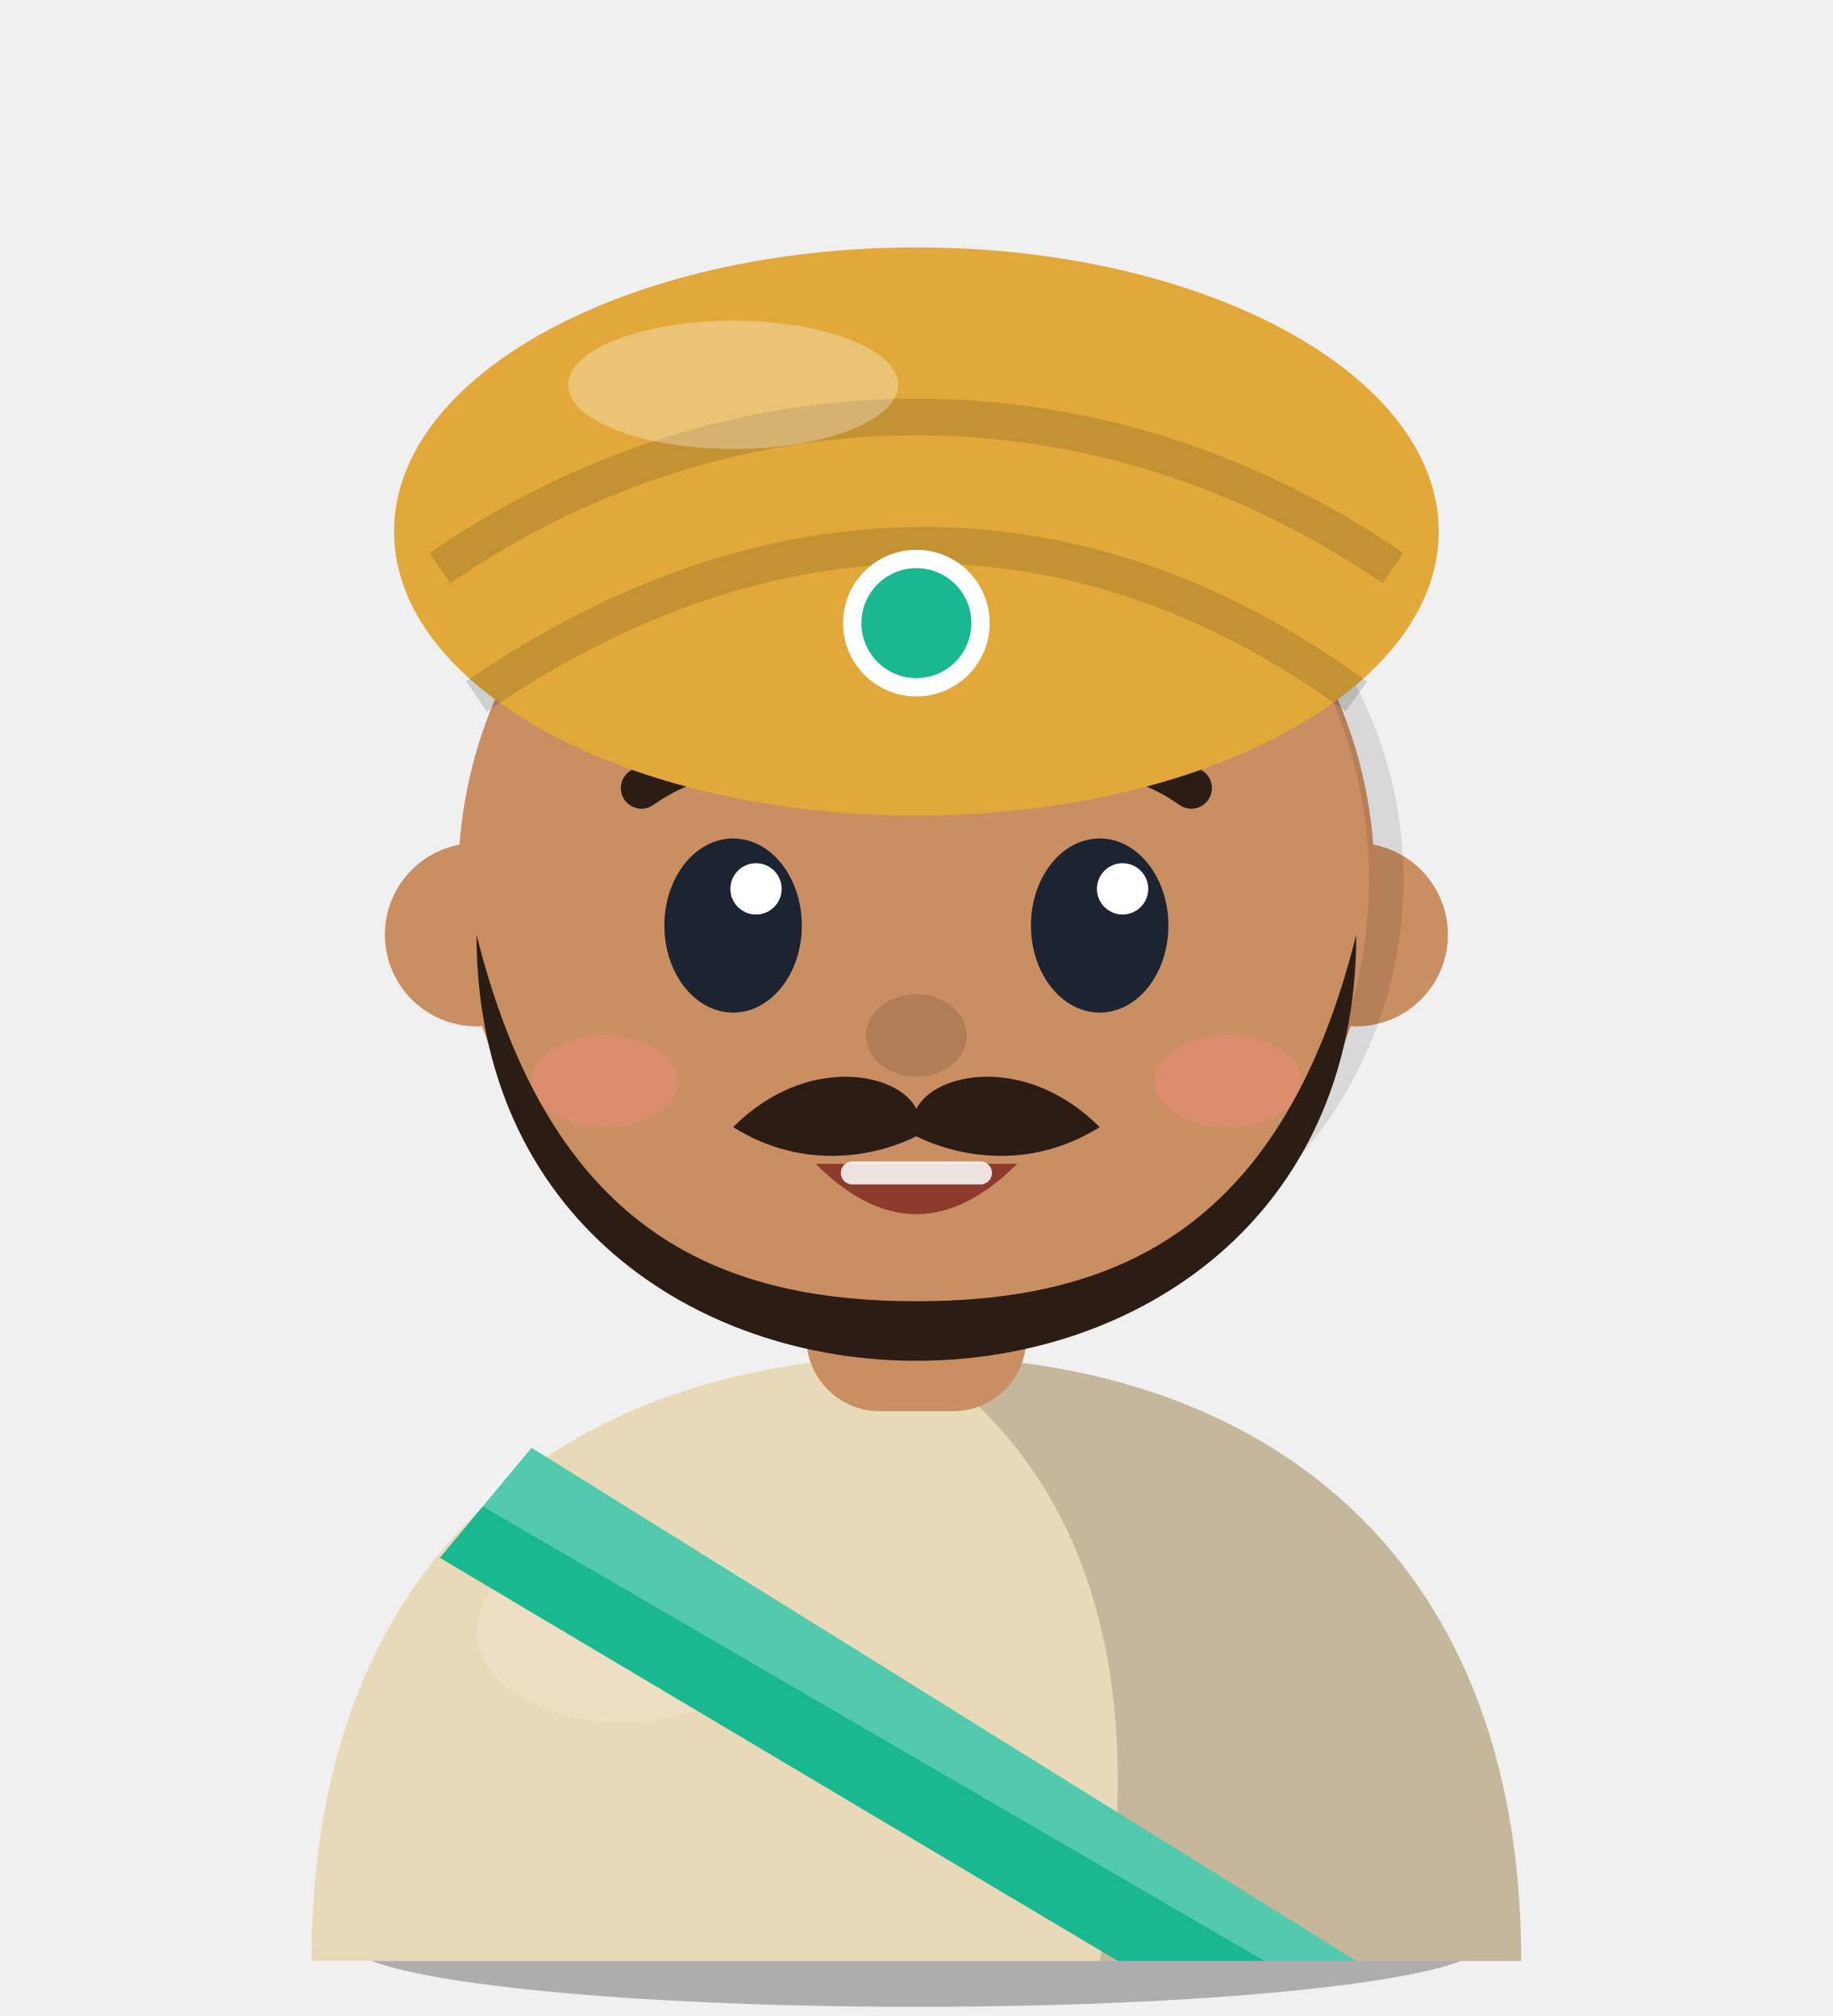
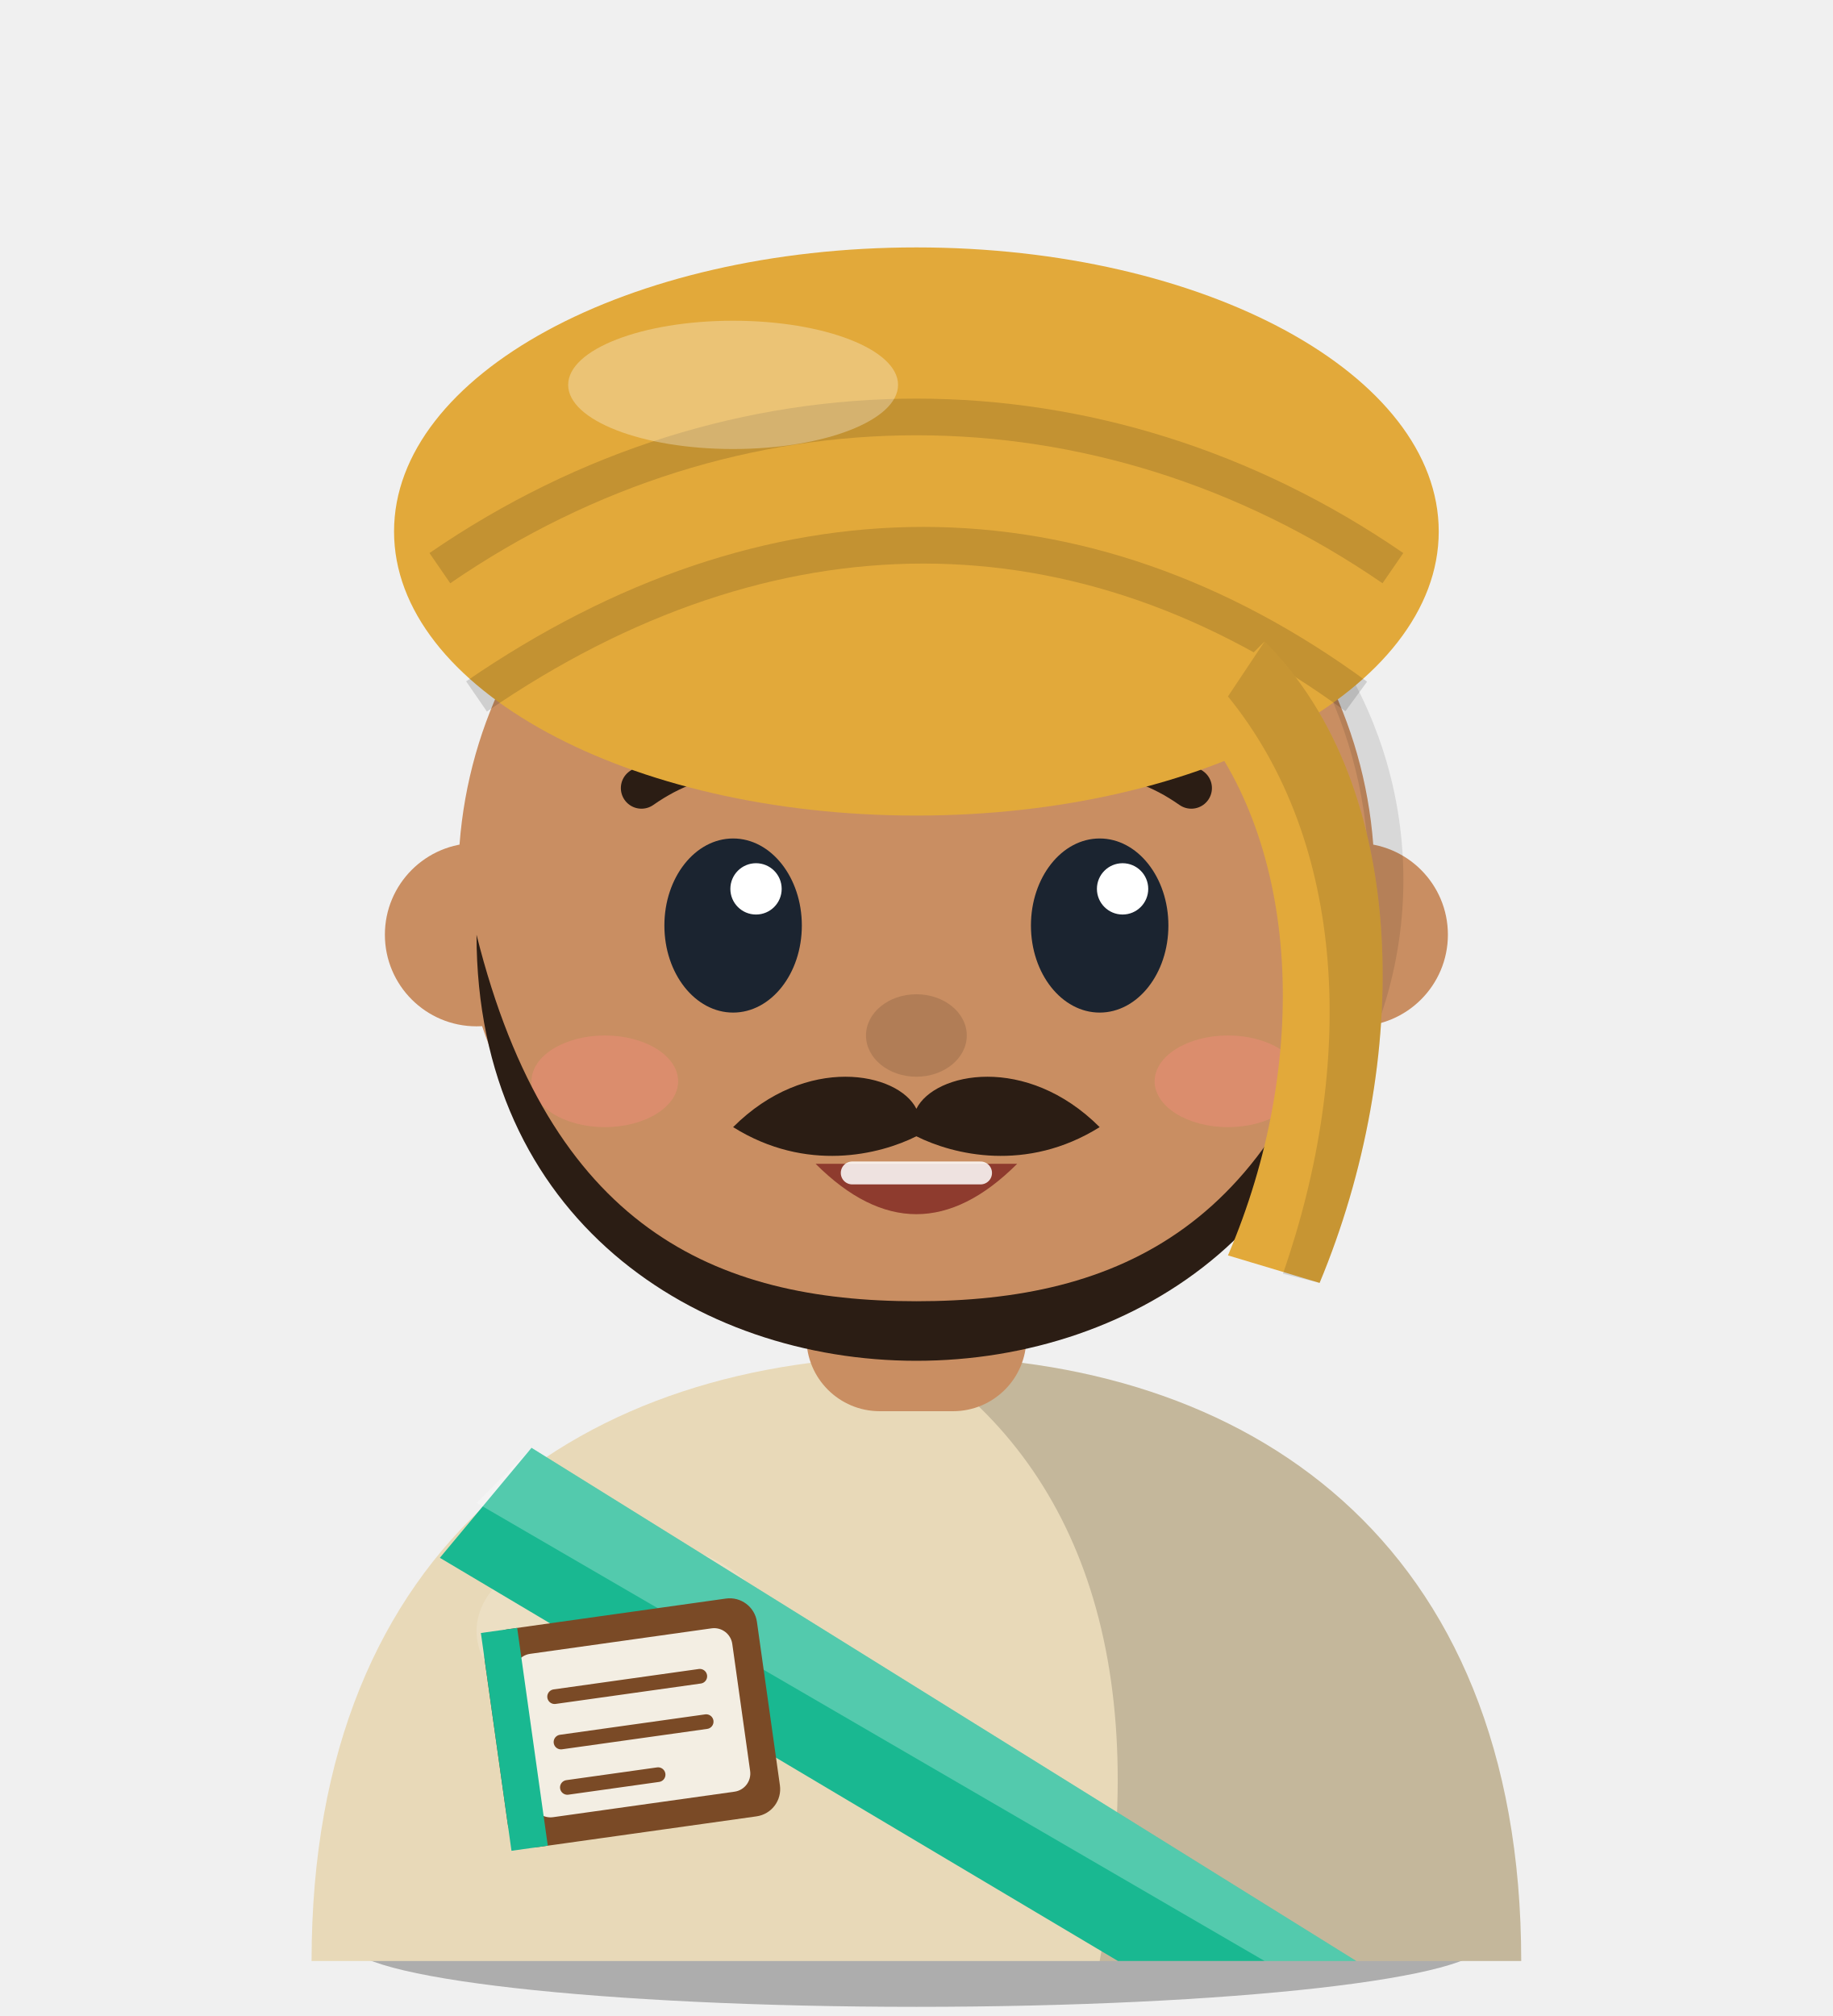
<svg xmlns="http://www.w3.org/2000/svg" width="400" height="440" viewBox="0 0 200 220" role="img" aria-label="Ibn Battuta, the Pathfinder">
  <ellipse cx="100" cy="212" rx="62" ry="7" fill="#000000" opacity=".28" />
  <g>
    <path d="M34 214 C34 168 64 148 100 148 C136 148 166 168 166 214 Z" fill="#E8D9B8" />
    <path d="M100 148 C136 148 166 168 166 214 L120 214 C126 182 118 160 100 148 Z" fill="#000000" opacity=".16" />
    <ellipse cx="68" cy="178" rx="16" ry="10" fill="#FFFFFF" opacity=".16" />
    <g>
      <path d="M58 158 L148 214 L122 214 L48 170 Z" fill="#19B891" />
      <path d="M58 158 L148 214 L138 214 L52 164 Z" fill="#FFFFFF" opacity=".25" />
+     </g>
+     <g aria-label="The Rihla, his travel narrative">
+       <rect x="54" y="176" width="30" height="24" rx="3" fill="#7A4A26" transform="rotate(-8 69 188)" />
+       <rect x="57" y="179" width="24" height="18" rx="2" fill="#F3EEE3" transform="rotate(-8 69 188)" />
+       <path d="M61 184 h16 M61 189 h16 M61 194 h10" stroke="#7A4A26" stroke-width="1.6" stroke-linecap="round" transform="rotate(-8 69 188)" />
+       <rect x="54" y="176" width="4" height="24" fill="#19B891" transform="rotate(-8 69 188)" />
    </g>
    <rect x="88" y="130" width="24" height="24" rx="8" fill="#C98E62" />
    <rect x="88" y="130" width="24" height="12" fill="#000000" opacity=".12" />
    <circle cx="52" cy="102" r="10" fill="#C98E62" />
    <circle cx="148" cy="102" r="10" fill="#C98E62" />
    <circle cx="100" cy="96" r="50" fill="#C98E62" />
    <path d="M128 55 A50 50 0 0 1 128 137 A46 46 0 0 0 128 55 Z" fill="#000000" opacity=".10" />
    <ellipse cx="80" cy="72" rx="18" ry="11" fill="#FFFFFF" opacity=".28" />
    <path d="M70 86 q10 -7 20 0" fill="none" stroke="#2B1D14" stroke-width="4.5" stroke-linecap="round" />
    <path d="M110 86 q10 -7 20 0" fill="none" stroke="#2B1D14" stroke-width="4.5" stroke-linecap="round" />
    <ellipse cx="80" cy="101" rx="7.5" ry="9.5" fill="#1B2430" />
    <ellipse cx="120" cy="101" rx="7.5" ry="9.5" fill="#1B2430" />
    <circle cx="82.5" cy="97" r="2.8" fill="#FFFFFF" />
    <circle cx="122.5" cy="97" r="2.8" fill="#FFFFFF" />
    <ellipse cx="66" cy="118" rx="8" ry="5" fill="#F28C7A" opacity=".45" />
    <ellipse cx="134" cy="118" rx="8" ry="5" fill="#F28C7A" opacity=".45" />
    <ellipse cx="100" cy="113" rx="5.5" ry="4.5" fill="#000000" opacity=".12" />
    <g fill="#2B1D14">
      <path d="M52 102 C52 164 148 164 148 102 C140 134 122 142 100 142 C78 142 60 134 52 102 Z" />
    </g>
    <g fill="#2B1D14">
      <path d="M80 123 C88 115 98 117 100 121 C102 117 112 115 120 123 C112 128 104 126 100 124 C96 126 88 128 80 123 Z" />
    </g>
    <path d="M89 127 q11 11 22 0 Z" fill="#8E3B2E" />
    <path d="M93 128 h14" stroke="#FFFFFF" stroke-width="2.5" stroke-linecap="round" opacity=".85" />
    <g>
      <ellipse cx="100" cy="58" rx="57" ry="31" fill="#E2A93A" />
      <path d="M48 62 C80 40 120 40 152 62M52 76 C84 54 118 54 148 76" fill="none" stroke="#000000" stroke-opacity=".14" stroke-width="4" />
      <ellipse cx="80" cy="42" rx="18" ry="7" fill="#FFFFFF" opacity=".3" />
-       <circle cx="100" cy="68" r="7" fill="#19B891" stroke="#FFFFFF" stroke-width="2" />
+       <path d="M138 70 C154 86 154 116 144 140 L134 137 C143 116 142 92 130 78 Z" fill="#E2A93A" />
+       <path d="M138 70 C154 86 154 116 144 140 L140 139 C148 116 147 92 134 76 Z" fill="#000000" opacity=".12" />
    </g>
  </g>
</svg>
